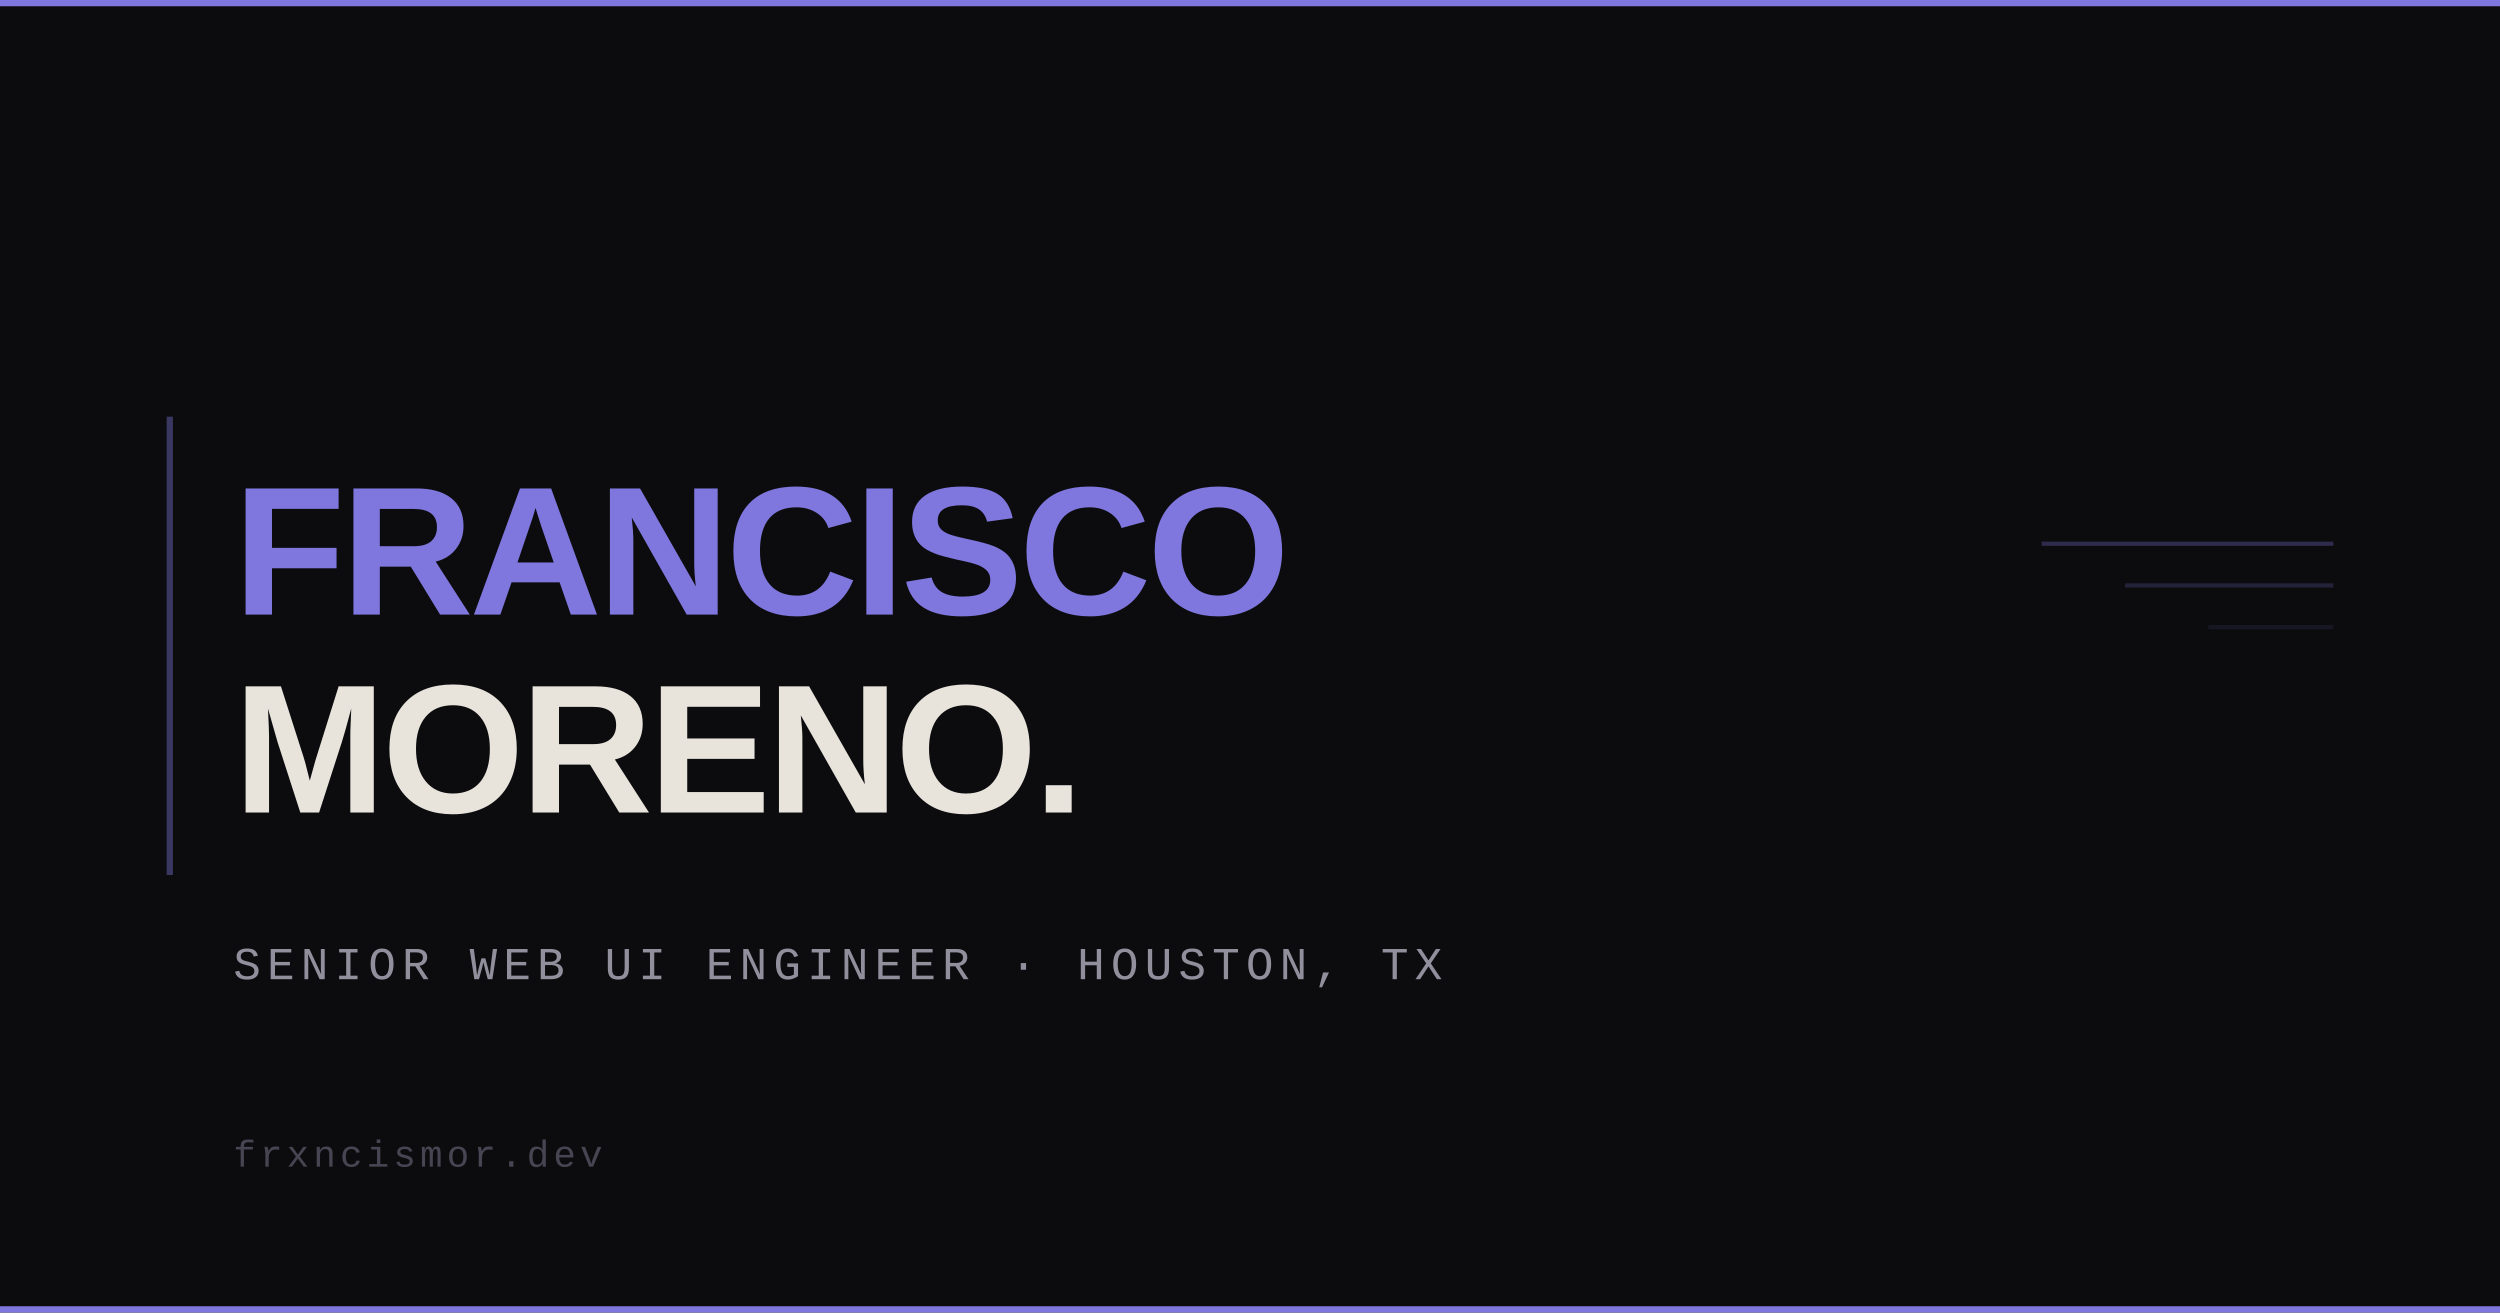
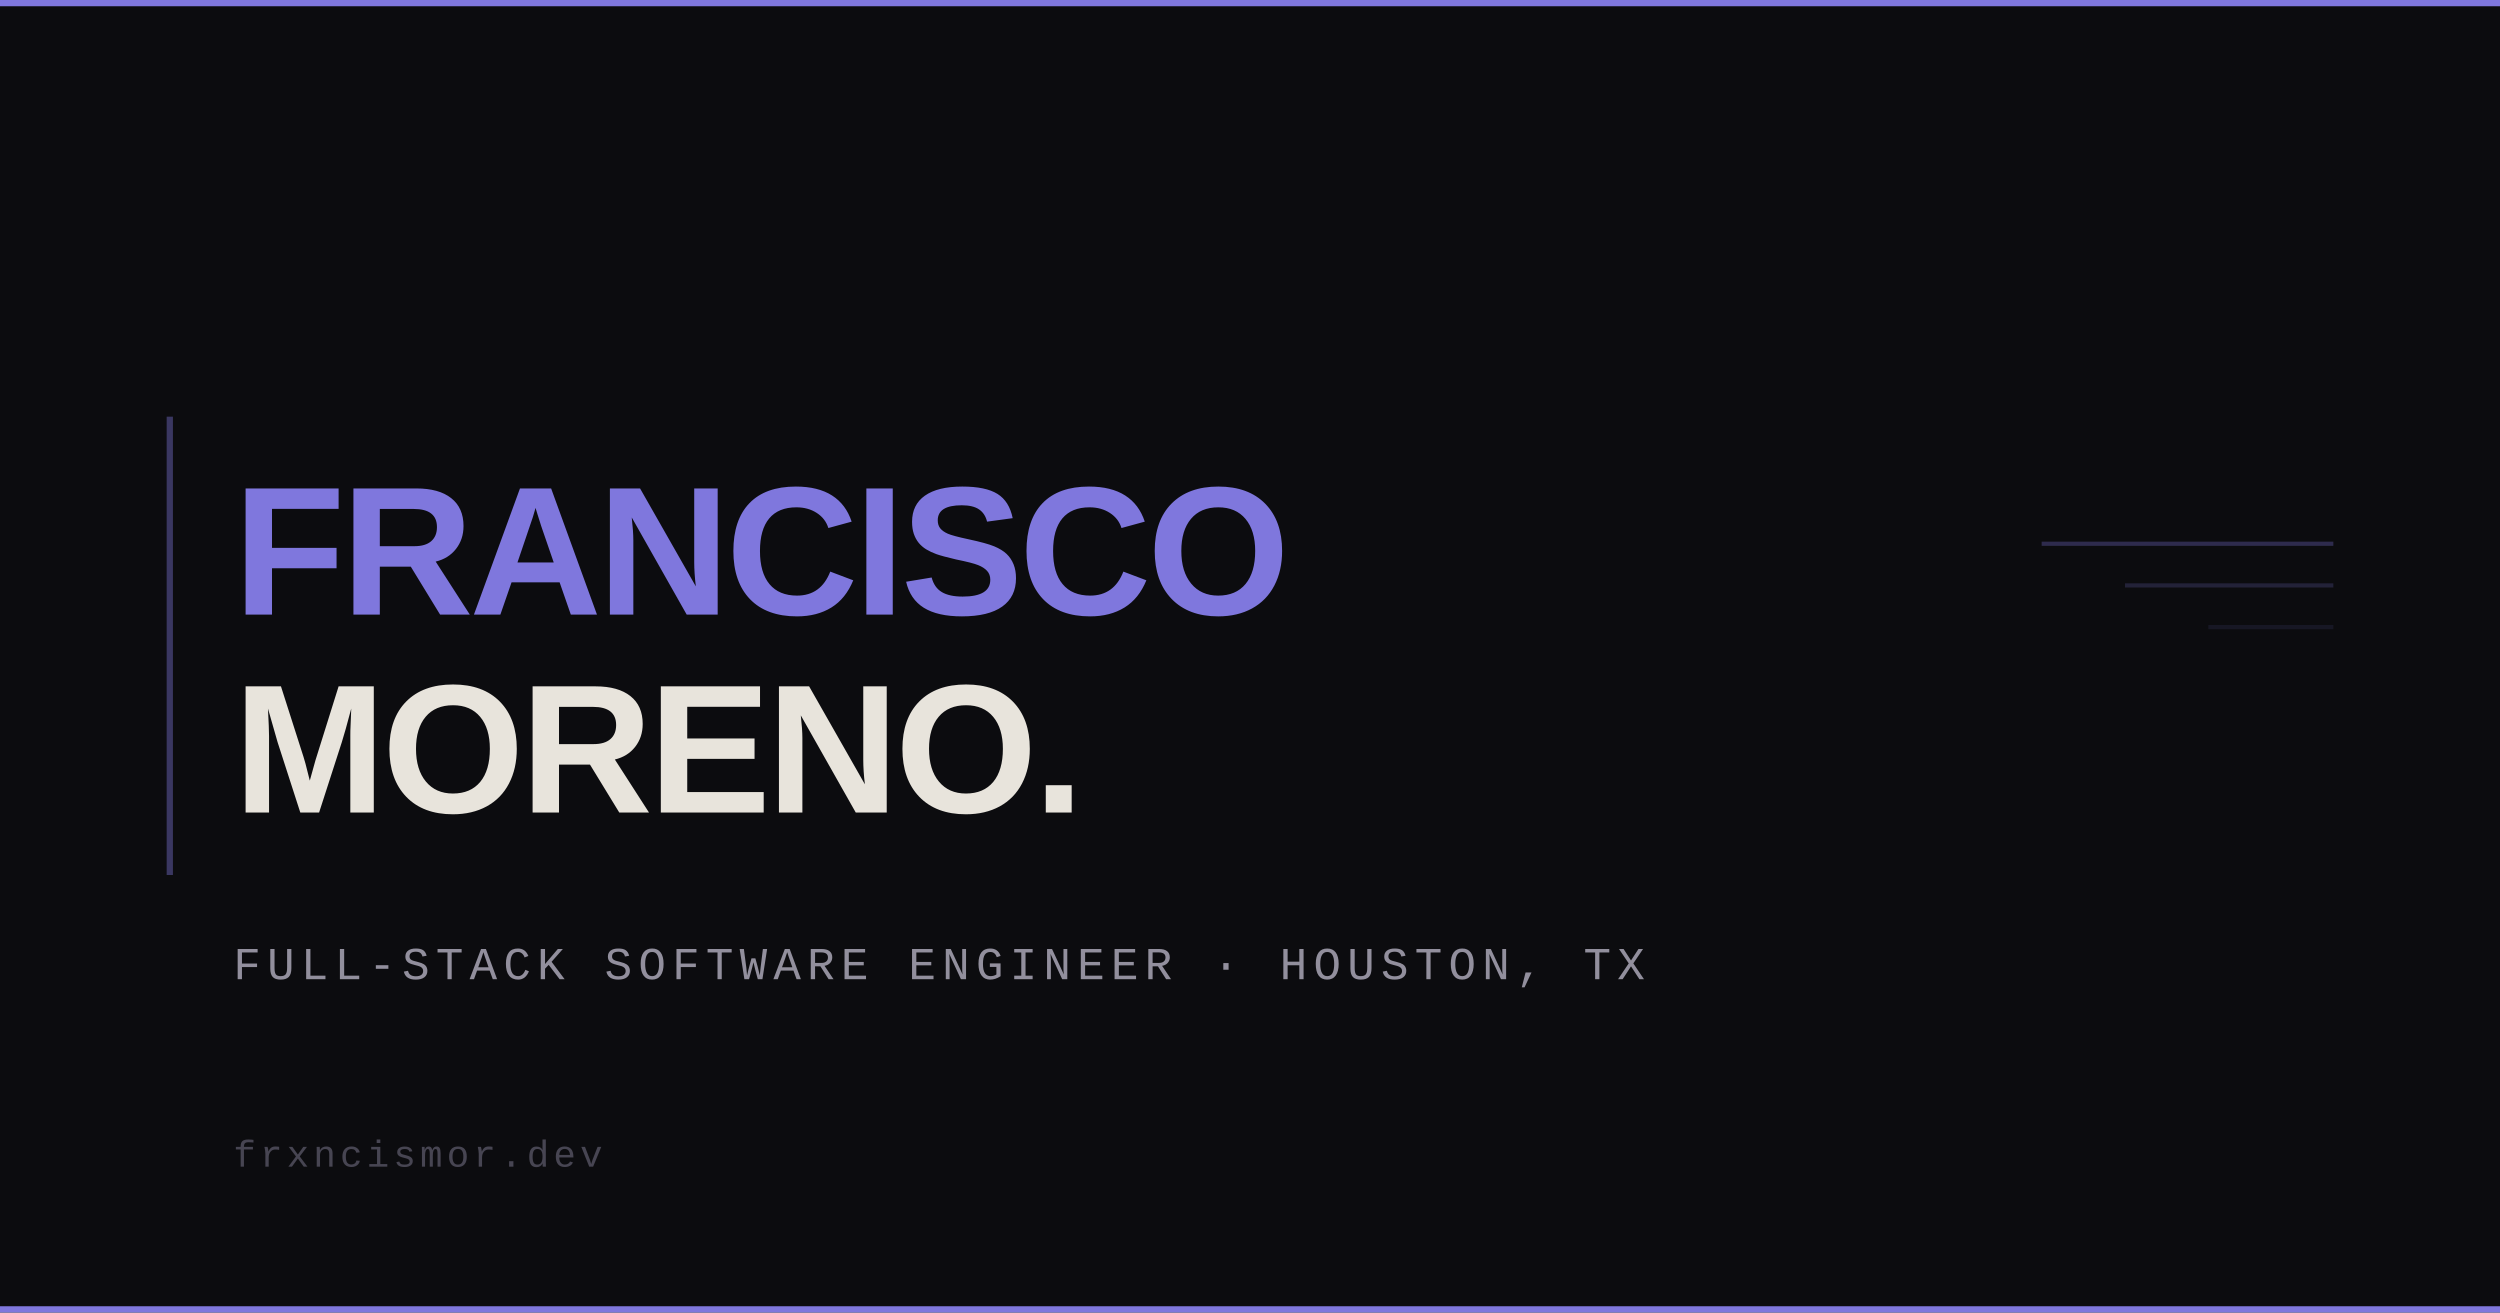
<svg xmlns="http://www.w3.org/2000/svg" width="1200" height="630" viewBox="0 0 1200 630" fill="none">
  <rect width="1200" height="630" fill="#0c0c0f" />
  <rect x="0" y="0" width="1200" height="3" fill="#7F77DD" />
  <rect x="0" y="627" width="1200" height="3" fill="#7F77DD" />
  <rect x="80" y="200" width="3" height="220" fill="#7F77DD" opacity="0.4" />
  <text x="112" y="295" font-family="Arial Black, Arial, sans-serif" font-size="88" font-weight="900" fill="#7F77DD" letter-spacing="-2">FRANCISCO</text>
  <text x="112" y="390" font-family="Arial Black, Arial, sans-serif" font-size="88" font-weight="900" fill="#e8e4dc" letter-spacing="-2">MORENO.</text>
-   <text x="112" y="470" font-family="Courier New, Courier, monospace" font-size="22" fill="#928f9d" letter-spacing="3">SENIOR WEB UI ENGINEER · HOUSTON, TX</text>
+   <text x="112" y="470" font-family="Courier New, Courier, monospace" font-size="22" fill="#928f9d" letter-spacing="3">FULL-STACK SOFTWARE ENGINEER · HOUSTON, TX</text>
  <text x="112" y="560" font-family="Courier New, Courier, monospace" font-size="18" fill="#474552" letter-spacing="2">frxncismor.dev</text>
  <rect x="980" y="260" width="140" height="2" fill="#7F77DD" opacity="0.3" />
  <rect x="1020" y="280" width="100" height="2" fill="#7F77DD" opacity="0.2" />
  <rect x="1060" y="300" width="60" height="2" fill="#7F77DD" opacity="0.1" />
</svg>
